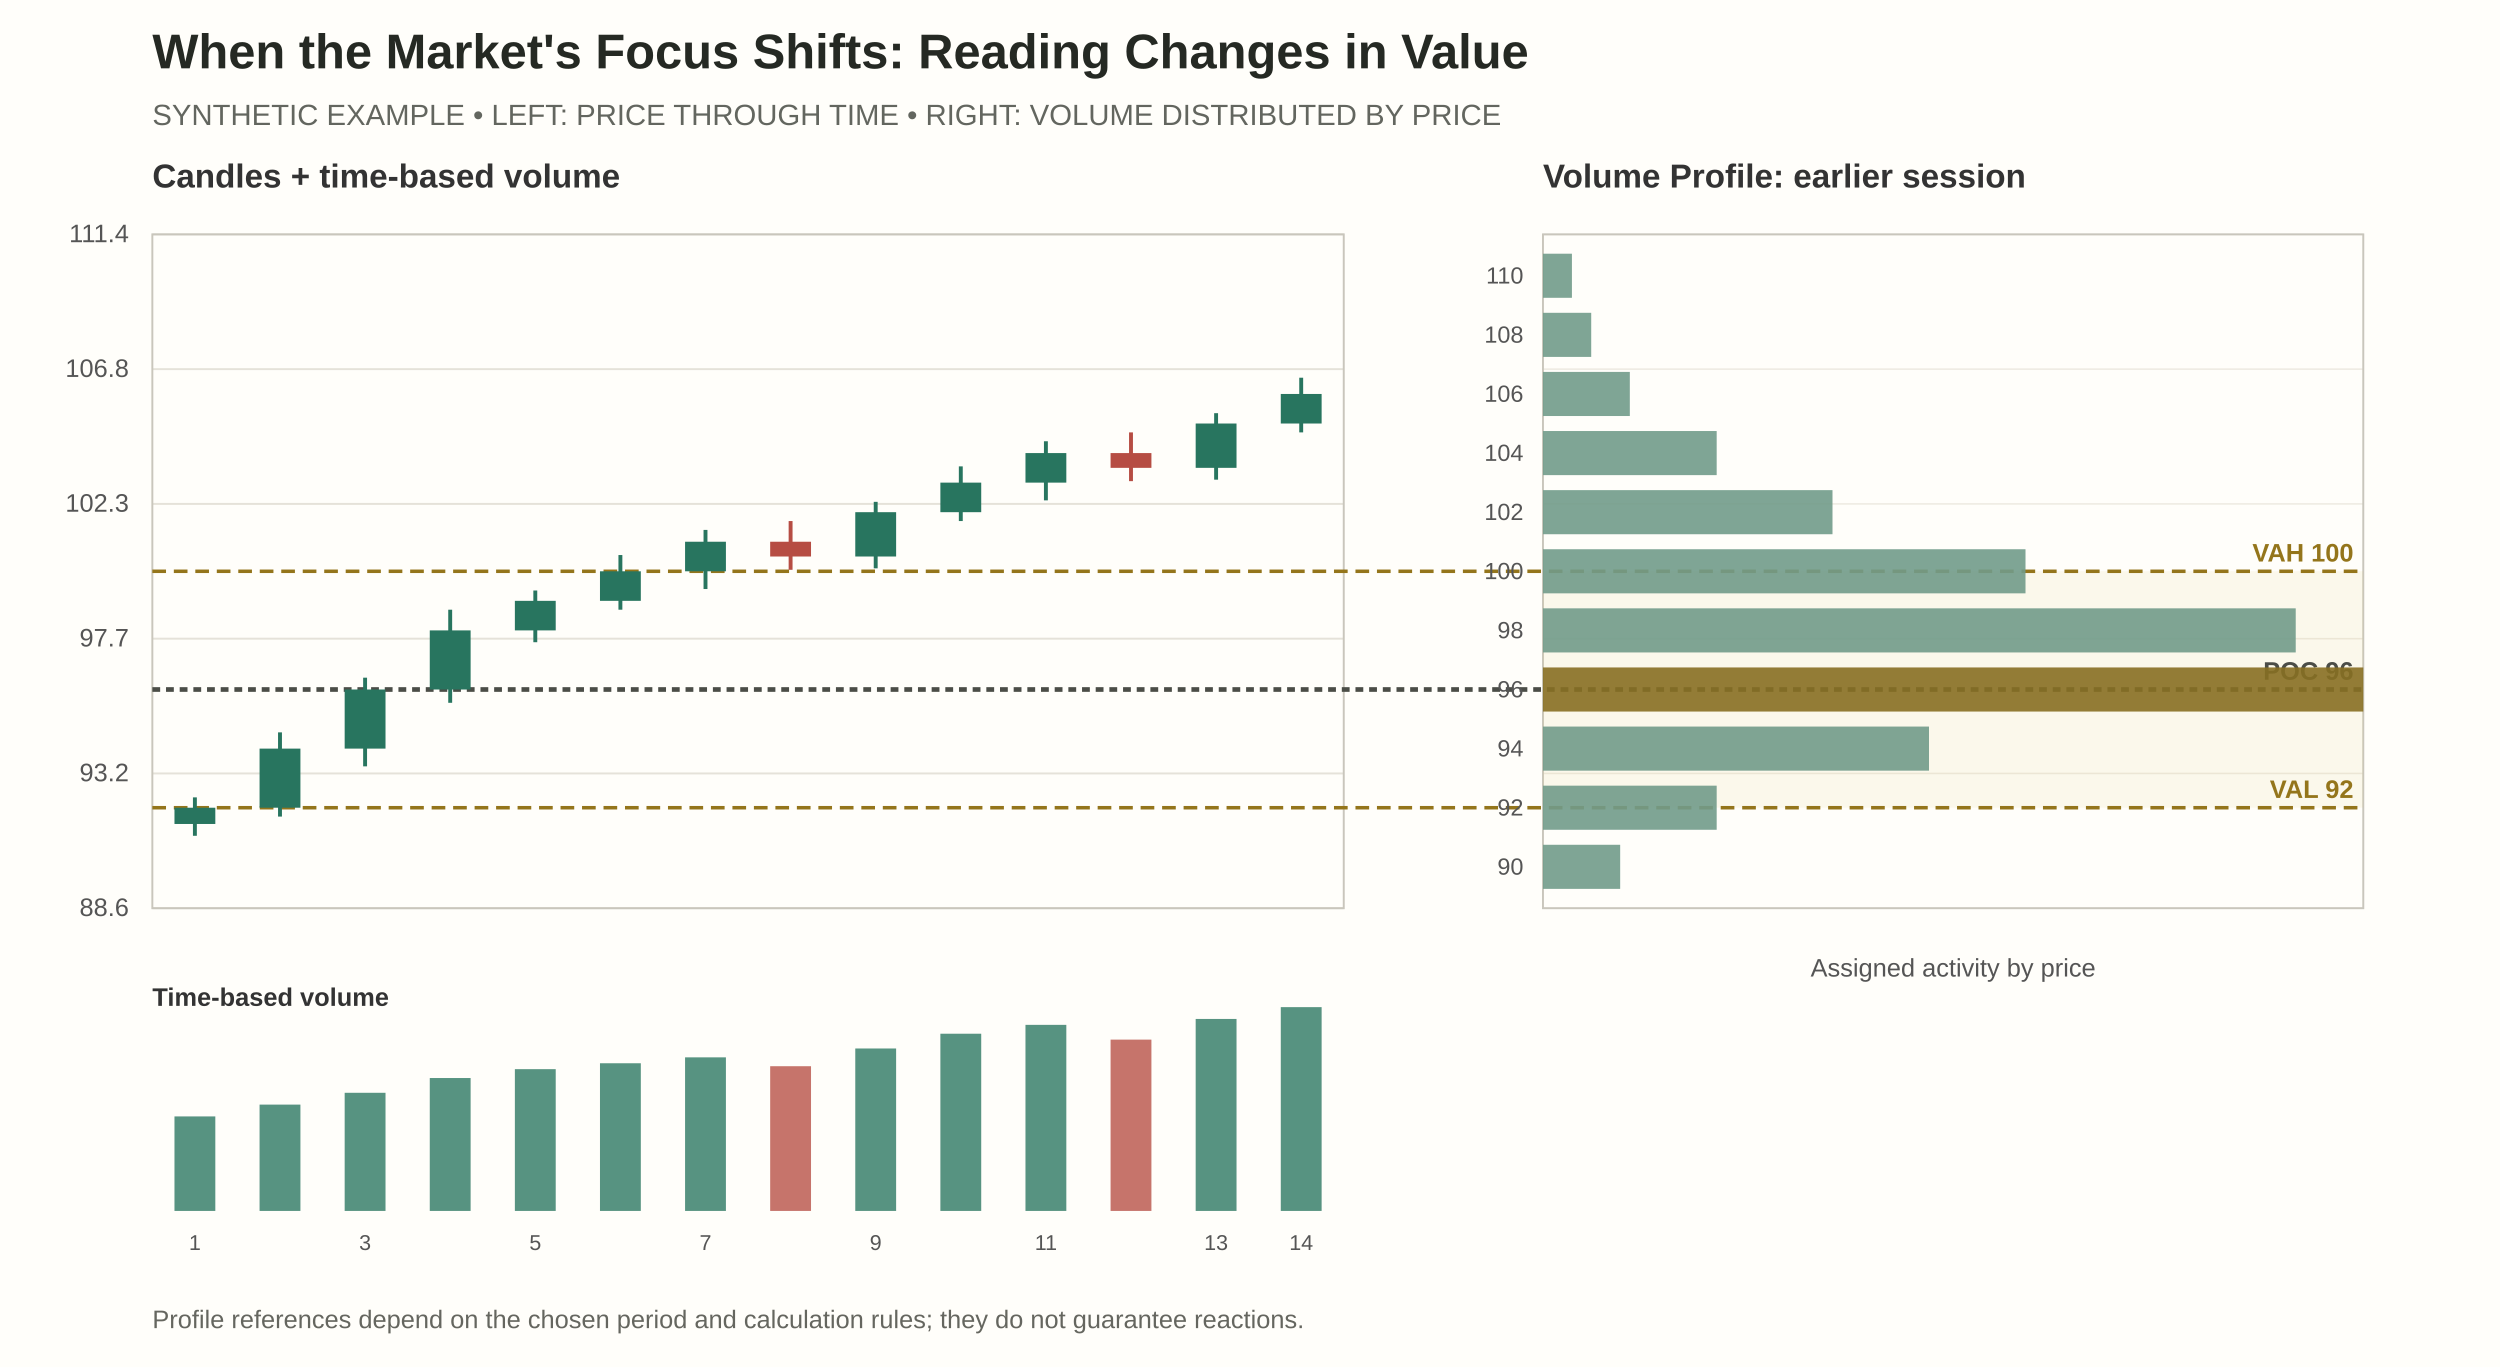
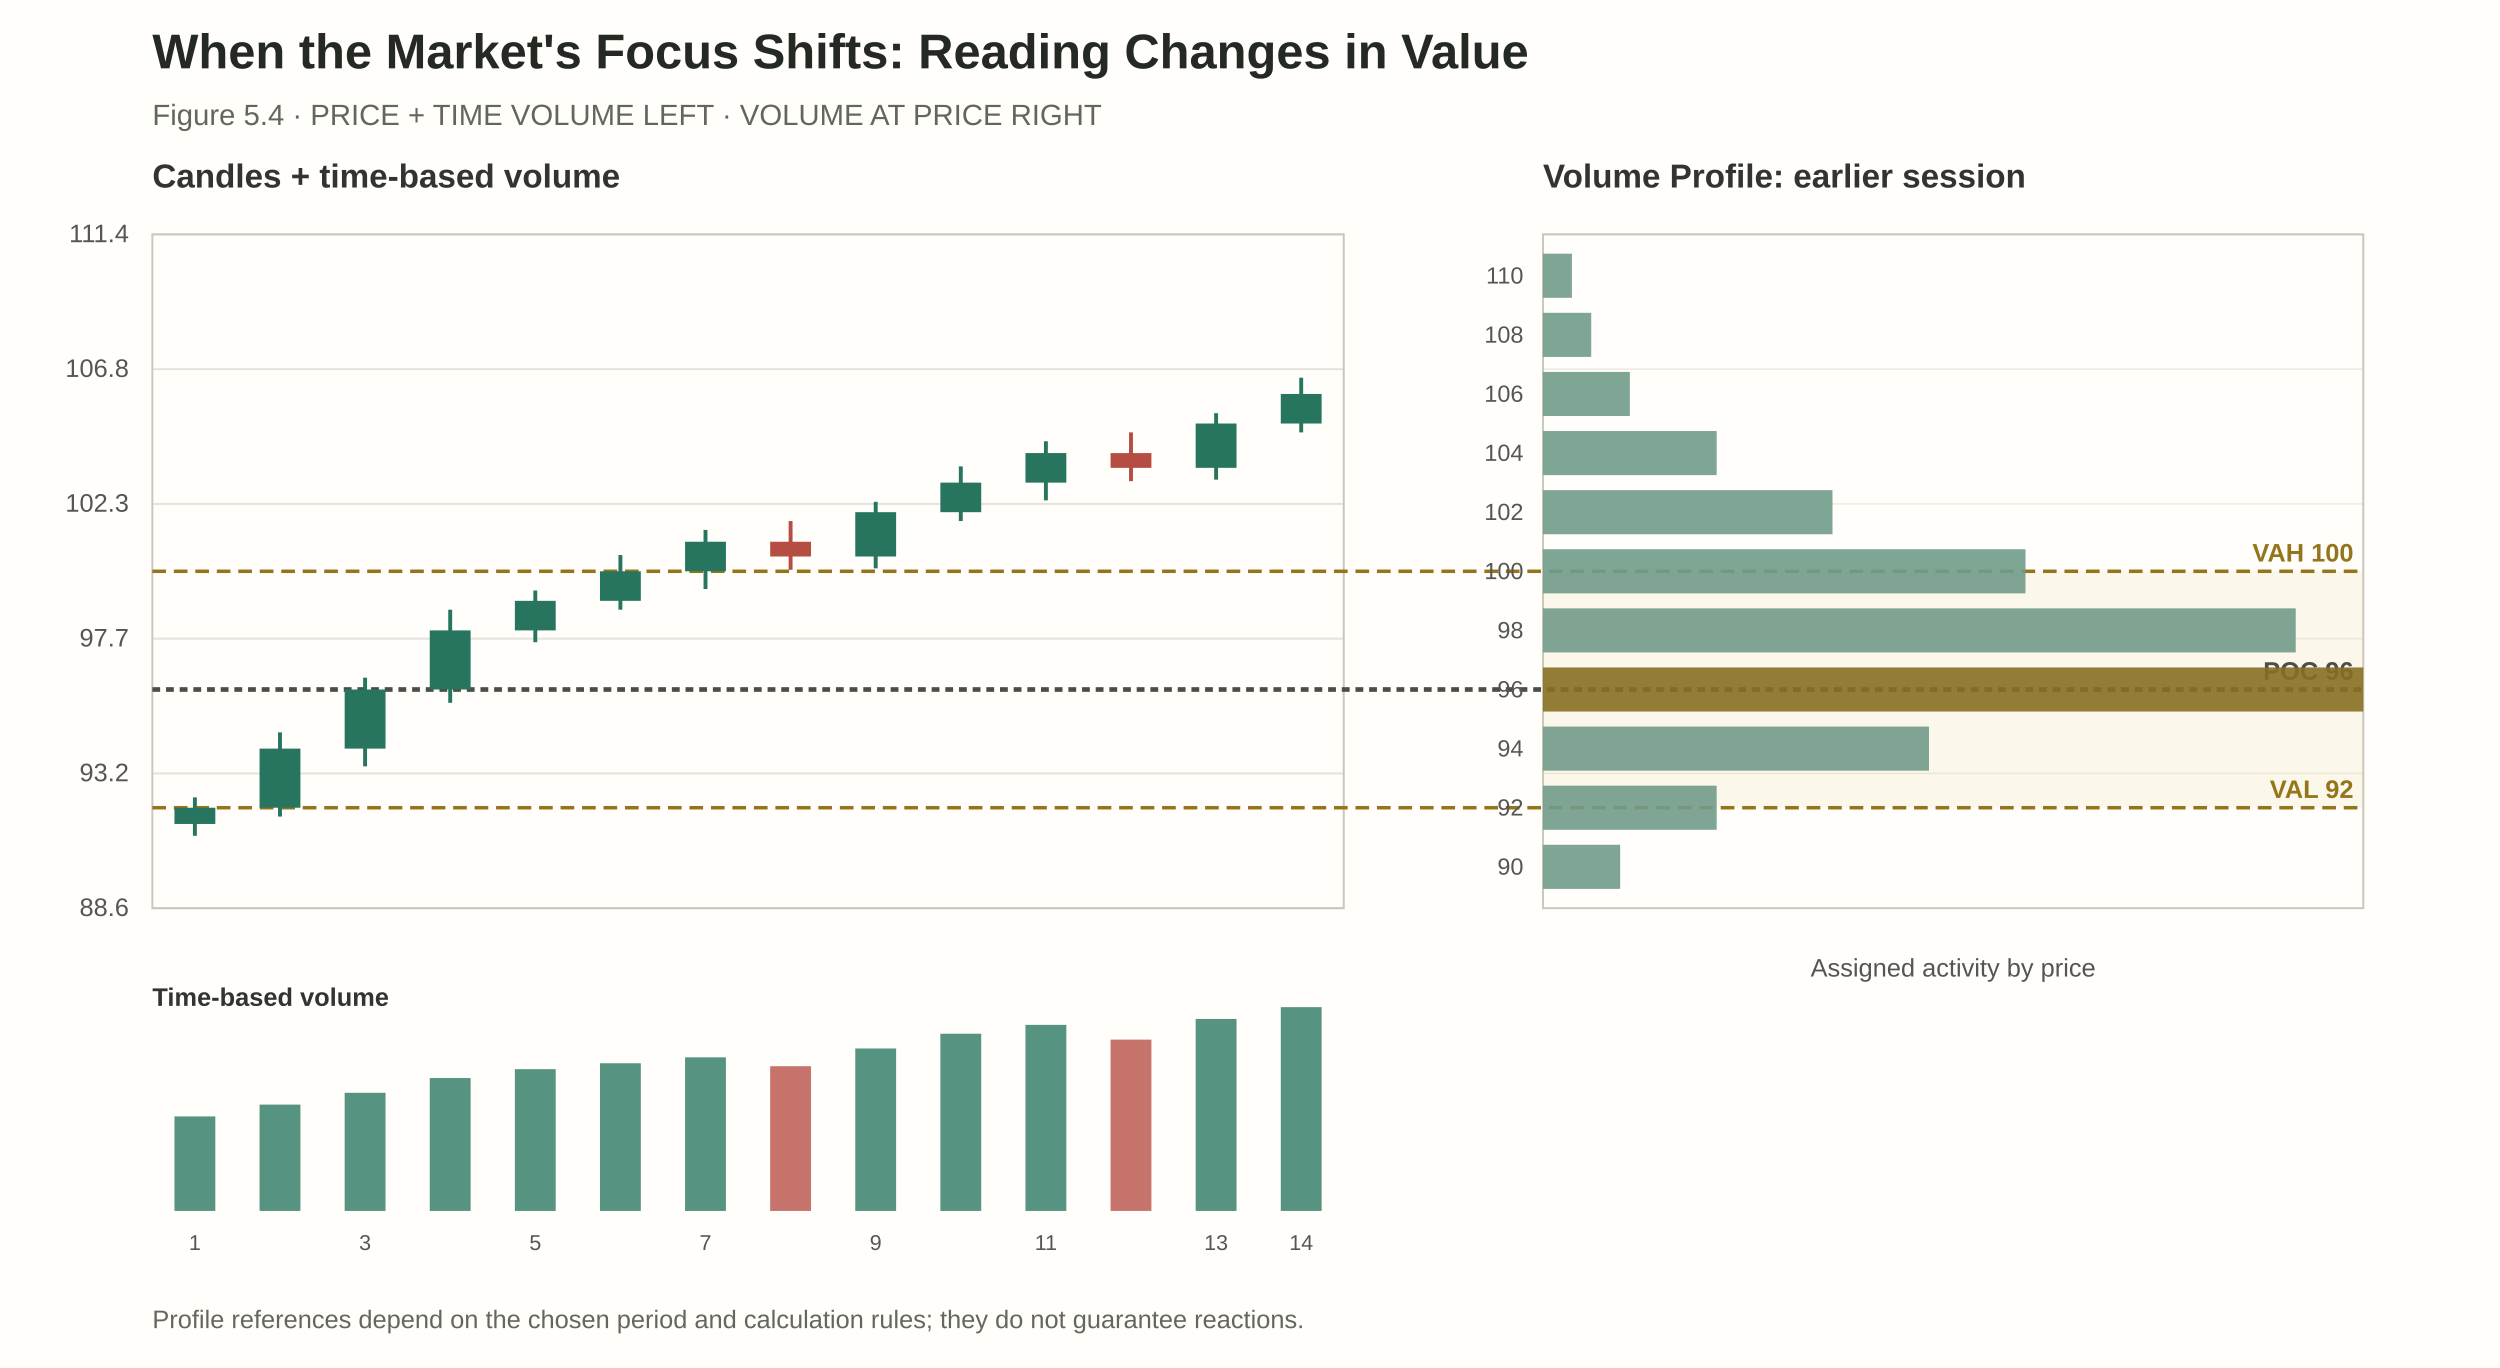
<svg xmlns="http://www.w3.org/2000/svg" role="img" aria-labelledby="t-when-the-market-s-focus-shifts-reading-changes-in-value d-when-the-market-s-focus-shifts-reading-changes-in-value" viewBox="0 0 1280 700" width="1280" height="700">
  <rect width="100%" height="100%" fill="#fffefa" />
  <text x="78" y="35" font-family="Arial,sans-serif" font-size="25" font-weight="700" fill="#252923">When the Market's Focus Shifts: Reading Changes in Value</text>
-   <text x="78" y="64" font-family="Arial,sans-serif" font-size="15" fill="#63665f">SYNTHETIC EXAMPLE • LEFT: PRICE THROUGH TIME • RIGHT: VOLUME DISTRIBUTED BY PRICE</text>
+   <text x="78" y="64" font-family="Arial,sans-serif" font-size="15" fill="#63665f">Figure 5.4 · PRICE + TIME VOLUME LEFT · VOLUME AT PRICE RIGHT</text>
  <text x="78" y="96" font-family="Arial,sans-serif" font-size="17" font-weight="700" fill="#333">Candles + time-based volume</text>
  <text x="790" y="96" font-family="Arial,sans-serif" font-size="17" font-weight="700" fill="#333">Volume Profile: earlier session</text>
  <line x1="78" x2="688" y1="465" y2="465" stroke="#e5e2d9" />
  <line x1="790" x2="1210" y1="465" y2="465" stroke="#eeeae2" stroke-width=".8" />
  <text x="66" y="469" text-anchor="end" font-family="Arial,sans-serif" font-size="13" fill="#555">88.6</text>
  <line x1="78" x2="688" y1="396" y2="396" stroke="#e5e2d9" />
  <line x1="790" x2="1210" y1="396" y2="396" stroke="#eeeae2" stroke-width=".8" />
  <text x="66" y="400" text-anchor="end" font-family="Arial,sans-serif" font-size="13" fill="#555">93.2</text>
  <line x1="78" x2="688" y1="327" y2="327" stroke="#e5e2d9" />
  <line x1="790" x2="1210" y1="327" y2="327" stroke="#eeeae2" stroke-width=".8" />
  <text x="66" y="331" text-anchor="end" font-family="Arial,sans-serif" font-size="13" fill="#555">97.7</text>
  <line x1="78" x2="688" y1="258" y2="258" stroke="#e5e2d9" />
  <line x1="790" x2="1210" y1="258" y2="258" stroke="#eeeae2" stroke-width=".8" />
  <text x="66" y="262" text-anchor="end" font-family="Arial,sans-serif" font-size="13" fill="#555">102.3</text>
  <line x1="78" x2="688" y1="189" y2="189" stroke="#e5e2d9" />
  <line x1="790" x2="1210" y1="189" y2="189" stroke="#eeeae2" stroke-width=".8" />
  <text x="66" y="193" text-anchor="end" font-family="Arial,sans-serif" font-size="13" fill="#555">106.8</text>
  <line x1="78" x2="688" y1="120" y2="120" stroke="#e5e2d9" />
  <line x1="790" x2="1210" y1="120" y2="120" stroke="#eeeae2" stroke-width=".8" />
  <text x="66" y="124" text-anchor="end" font-family="Arial,sans-serif" font-size="13" fill="#555">111.4</text>
  <rect x="78" y="120" width="610" height="345" fill="none" stroke="#c9c6bc" />
  <rect x="790" y="120" width="420" height="345" fill="none" stroke="#c9c6bc" />
  <rect x="790" y="292.5" width="420" height="121.053" fill="#dfc66b" opacity=".11" />
  <line x1="78" x2="1210" y1="292.5" y2="292.5" stroke="#94751b" stroke-width="1.8" stroke-dasharray="7 4" />
  <text x="1205" y="287.5" text-anchor="end" font-family="Arial,sans-serif" font-size="13" font-weight="700" fill="#94751b">VAH 100</text>
  <line x1="78" x2="1210" y1="413.553" y2="413.553" stroke="#94751b" stroke-width="1.8" stroke-dasharray="7 4" />
  <text x="1205" y="408.553" text-anchor="end" font-family="Arial,sans-serif" font-size="13" font-weight="700" fill="#94751b">VAL 92</text>
  <line x1="78" x2="1210" y1="353.026" y2="353.026" stroke="#4b4d47" stroke-width="2.4" stroke-dasharray="4 3" />
  <text x="1205" y="348.026" text-anchor="end" font-family="Arial,sans-serif" font-size="13" font-weight="700" fill="#4b4d47">POC 96</text>
  <line x1="99.786" x2="99.786" y1="408.257" y2="427.928" stroke="#28755f" stroke-width="2" />
  <rect x="89.329" y="413.553" width="20.914" height="8.322" fill="#28755f" />
  <text x="99.786" y="640" text-anchor="middle" font-family="Arial,sans-serif" font-size="11" fill="#555">1</text>
  <rect x="89.329" y="571.607" width="20.914" height="48.393" fill="#28755f" opacity=".78" />
  <line x1="143.357" x2="143.357" y1="374.967" y2="418.092" stroke="#28755f" stroke-width="2" />
  <rect x="132.9" y="383.289" width="20.914" height="30.263" fill="#28755f" />
  <rect x="132.9" y="565.558" width="20.914" height="54.442" fill="#28755f" opacity=".78" />
  <line x1="186.929" x2="186.929" y1="346.974" y2="392.368" stroke="#28755f" stroke-width="2" />
  <rect x="176.471" y="353.026" width="20.914" height="30.263" fill="#28755f" />
  <text x="186.929" y="640" text-anchor="middle" font-family="Arial,sans-serif" font-size="11" fill="#555">3</text>
  <rect x="176.471" y="559.509" width="20.914" height="60.491" fill="#28755f" opacity=".78" />
  <line x1="230.5" x2="230.5" y1="312.171" y2="359.836" stroke="#28755f" stroke-width="2" />
  <rect x="220.043" y="322.763" width="20.914" height="30.263" fill="#28755f" />
  <rect x="220.043" y="551.947" width="20.914" height="68.053" fill="#28755f" opacity=".78" />
  <line x1="274.071" x2="274.071" y1="302.336" y2="328.816" stroke="#28755f" stroke-width="2" />
  <rect x="263.614" y="307.632" width="20.914" height="15.132" fill="#28755f" />
  <text x="274.071" y="640" text-anchor="middle" font-family="Arial,sans-serif" font-size="11" fill="#555">5</text>
  <rect x="263.614" y="547.41" width="20.914" height="72.59" fill="#28755f" opacity=".78" />
  <line x1="317.643" x2="317.643" y1="284.178" y2="312.171" stroke="#28755f" stroke-width="2" />
  <rect x="307.186" y="292.5" width="20.914" height="15.132" fill="#28755f" />
  <rect x="307.186" y="544.386" width="20.914" height="75.614" fill="#28755f" opacity=".78" />
  <line x1="361.214" x2="361.214" y1="271.316" y2="301.579" stroke="#28755f" stroke-width="2" />
  <rect x="350.757" y="277.368" width="20.914" height="15.132" fill="#28755f" />
  <text x="361.214" y="640" text-anchor="middle" font-family="Arial,sans-serif" font-size="11" fill="#555">7</text>
  <rect x="350.757" y="541.361" width="20.914" height="78.639" fill="#28755f" opacity=".78" />
  <line x1="404.786" x2="404.786" y1="266.776" y2="291.743" stroke="#b64d43" stroke-width="2" />
  <rect x="394.329" y="277.368" width="20.914" height="7.566" fill="#b64d43" />
  <rect x="394.329" y="545.898" width="20.914" height="74.102" fill="#b64d43" opacity=".78" />
  <line x1="448.357" x2="448.357" y1="256.941" y2="290.987" stroke="#28755f" stroke-width="2" />
  <rect x="437.9" y="262.237" width="20.914" height="22.697" fill="#28755f" />
  <text x="448.357" y="640" text-anchor="middle" font-family="Arial,sans-serif" font-size="11" fill="#555">9</text>
  <rect x="437.9" y="536.824" width="20.914" height="83.176" fill="#28755f" opacity=".78" />
  <line x1="491.929" x2="491.929" y1="238.783" y2="266.776" stroke="#28755f" stroke-width="2" />
  <rect x="481.471" y="247.105" width="20.914" height="15.132" fill="#28755f" />
  <rect x="481.471" y="529.263" width="20.914" height="90.737" fill="#28755f" opacity=".78" />
  <line x1="535.5" x2="535.5" y1="225.921" y2="256.184" stroke="#28755f" stroke-width="2" />
  <rect x="525.043" y="231.974" width="20.914" height="15.132" fill="#28755f" />
  <text x="535.5" y="640" text-anchor="middle" font-family="Arial,sans-serif" font-size="11" fill="#555">11</text>
  <rect x="525.043" y="524.726" width="20.914" height="95.274" fill="#28755f" opacity=".78" />
  <line x1="579.071" x2="579.071" y1="221.382" y2="246.349" stroke="#b64d43" stroke-width="2" />
  <rect x="568.614" y="231.974" width="20.914" height="7.566" fill="#b64d43" />
  <rect x="568.614" y="532.287" width="20.914" height="87.713" fill="#b64d43" opacity=".78" />
  <line x1="622.643" x2="622.643" y1="211.546" y2="245.592" stroke="#28755f" stroke-width="2" />
  <rect x="612.186" y="216.842" width="20.914" height="22.697" fill="#28755f" />
  <text x="622.643" y="640" text-anchor="middle" font-family="Arial,sans-serif" font-size="11" fill="#555">13</text>
  <rect x="612.186" y="521.701" width="20.914" height="98.299" fill="#28755f" opacity=".78" />
  <line x1="666.214" x2="666.214" y1="193.388" y2="221.382" stroke="#28755f" stroke-width="2" />
  <rect x="655.757" y="201.711" width="20.914" height="15.132" fill="#28755f" />
  <text x="666.214" y="640" text-anchor="middle" font-family="Arial,sans-serif" font-size="11" fill="#555">14</text>
  <rect x="655.757" y="515.652" width="20.914" height="104.348" fill="#28755f" opacity=".78" />
  <text x="78" y="515" font-family="Arial,sans-serif" font-size="13" font-weight="700" fill="#333">Time-based volume</text>
  <rect x="790" y="432.525" width="39.529" height="22.582" fill="#719b8a" opacity=".9" />
  <text x="780" y="447.816" text-anchor="end" font-family="Arial,sans-serif" font-size="12" fill="#555">90</text>
  <rect x="790" y="402.262" width="88.941" height="22.582" fill="#719b8a" opacity=".9" />
  <text x="780" y="417.553" text-anchor="end" font-family="Arial,sans-serif" font-size="12" fill="#555">92</text>
  <rect x="790" y="371.999" width="197.647" height="22.582" fill="#719b8a" opacity=".9" />
  <text x="780" y="387.289" text-anchor="end" font-family="Arial,sans-serif" font-size="12" fill="#555">94</text>
  <rect x="790" y="341.735" width="420" height="22.582" fill="#876f22" opacity=".9" />
  <text x="780" y="357.026" text-anchor="end" font-family="Arial,sans-serif" font-size="12" fill="#555">96</text>
  <rect x="790" y="311.472" width="385.412" height="22.582" fill="#719b8a" opacity=".9" />
  <text x="780" y="326.763" text-anchor="end" font-family="Arial,sans-serif" font-size="12" fill="#555">98</text>
  <rect x="790" y="281.209" width="247.059" height="22.582" fill="#719b8a" opacity=".9" />
  <text x="780" y="296.5" text-anchor="end" font-family="Arial,sans-serif" font-size="12" fill="#555">100</text>
  <rect x="790" y="250.946" width="148.235" height="22.582" fill="#719b8a" opacity=".9" />
  <text x="780" y="266.237" text-anchor="end" font-family="Arial,sans-serif" font-size="12" fill="#555">102</text>
  <rect x="790" y="220.683" width="88.941" height="22.582" fill="#719b8a" opacity=".9" />
  <text x="780" y="235.974" text-anchor="end" font-family="Arial,sans-serif" font-size="12" fill="#555">104</text>
  <rect x="790" y="190.42" width="44.471" height="22.582" fill="#719b8a" opacity=".9" />
  <text x="780" y="205.711" text-anchor="end" font-family="Arial,sans-serif" font-size="12" fill="#555">106</text>
  <rect x="790" y="160.156" width="24.706" height="22.582" fill="#719b8a" opacity=".9" />
  <text x="780" y="175.447" text-anchor="end" font-family="Arial,sans-serif" font-size="12" fill="#555">108</text>
  <rect x="790" y="129.893" width="14.824" height="22.582" fill="#719b8a" opacity=".9" />
  <text x="780" y="145.184" text-anchor="end" font-family="Arial,sans-serif" font-size="12" fill="#555">110</text>
  <text x="1000" y="500" text-anchor="middle" font-family="Arial,sans-serif" font-size="13" fill="#555">Assigned activity by price</text>
  <text x="78" y="680" font-family="Arial,sans-serif" font-size="13" fill="#65665f">Profile references depend on the chosen period and calculation rules; they do not guarantee reactions.</text>
</svg>
